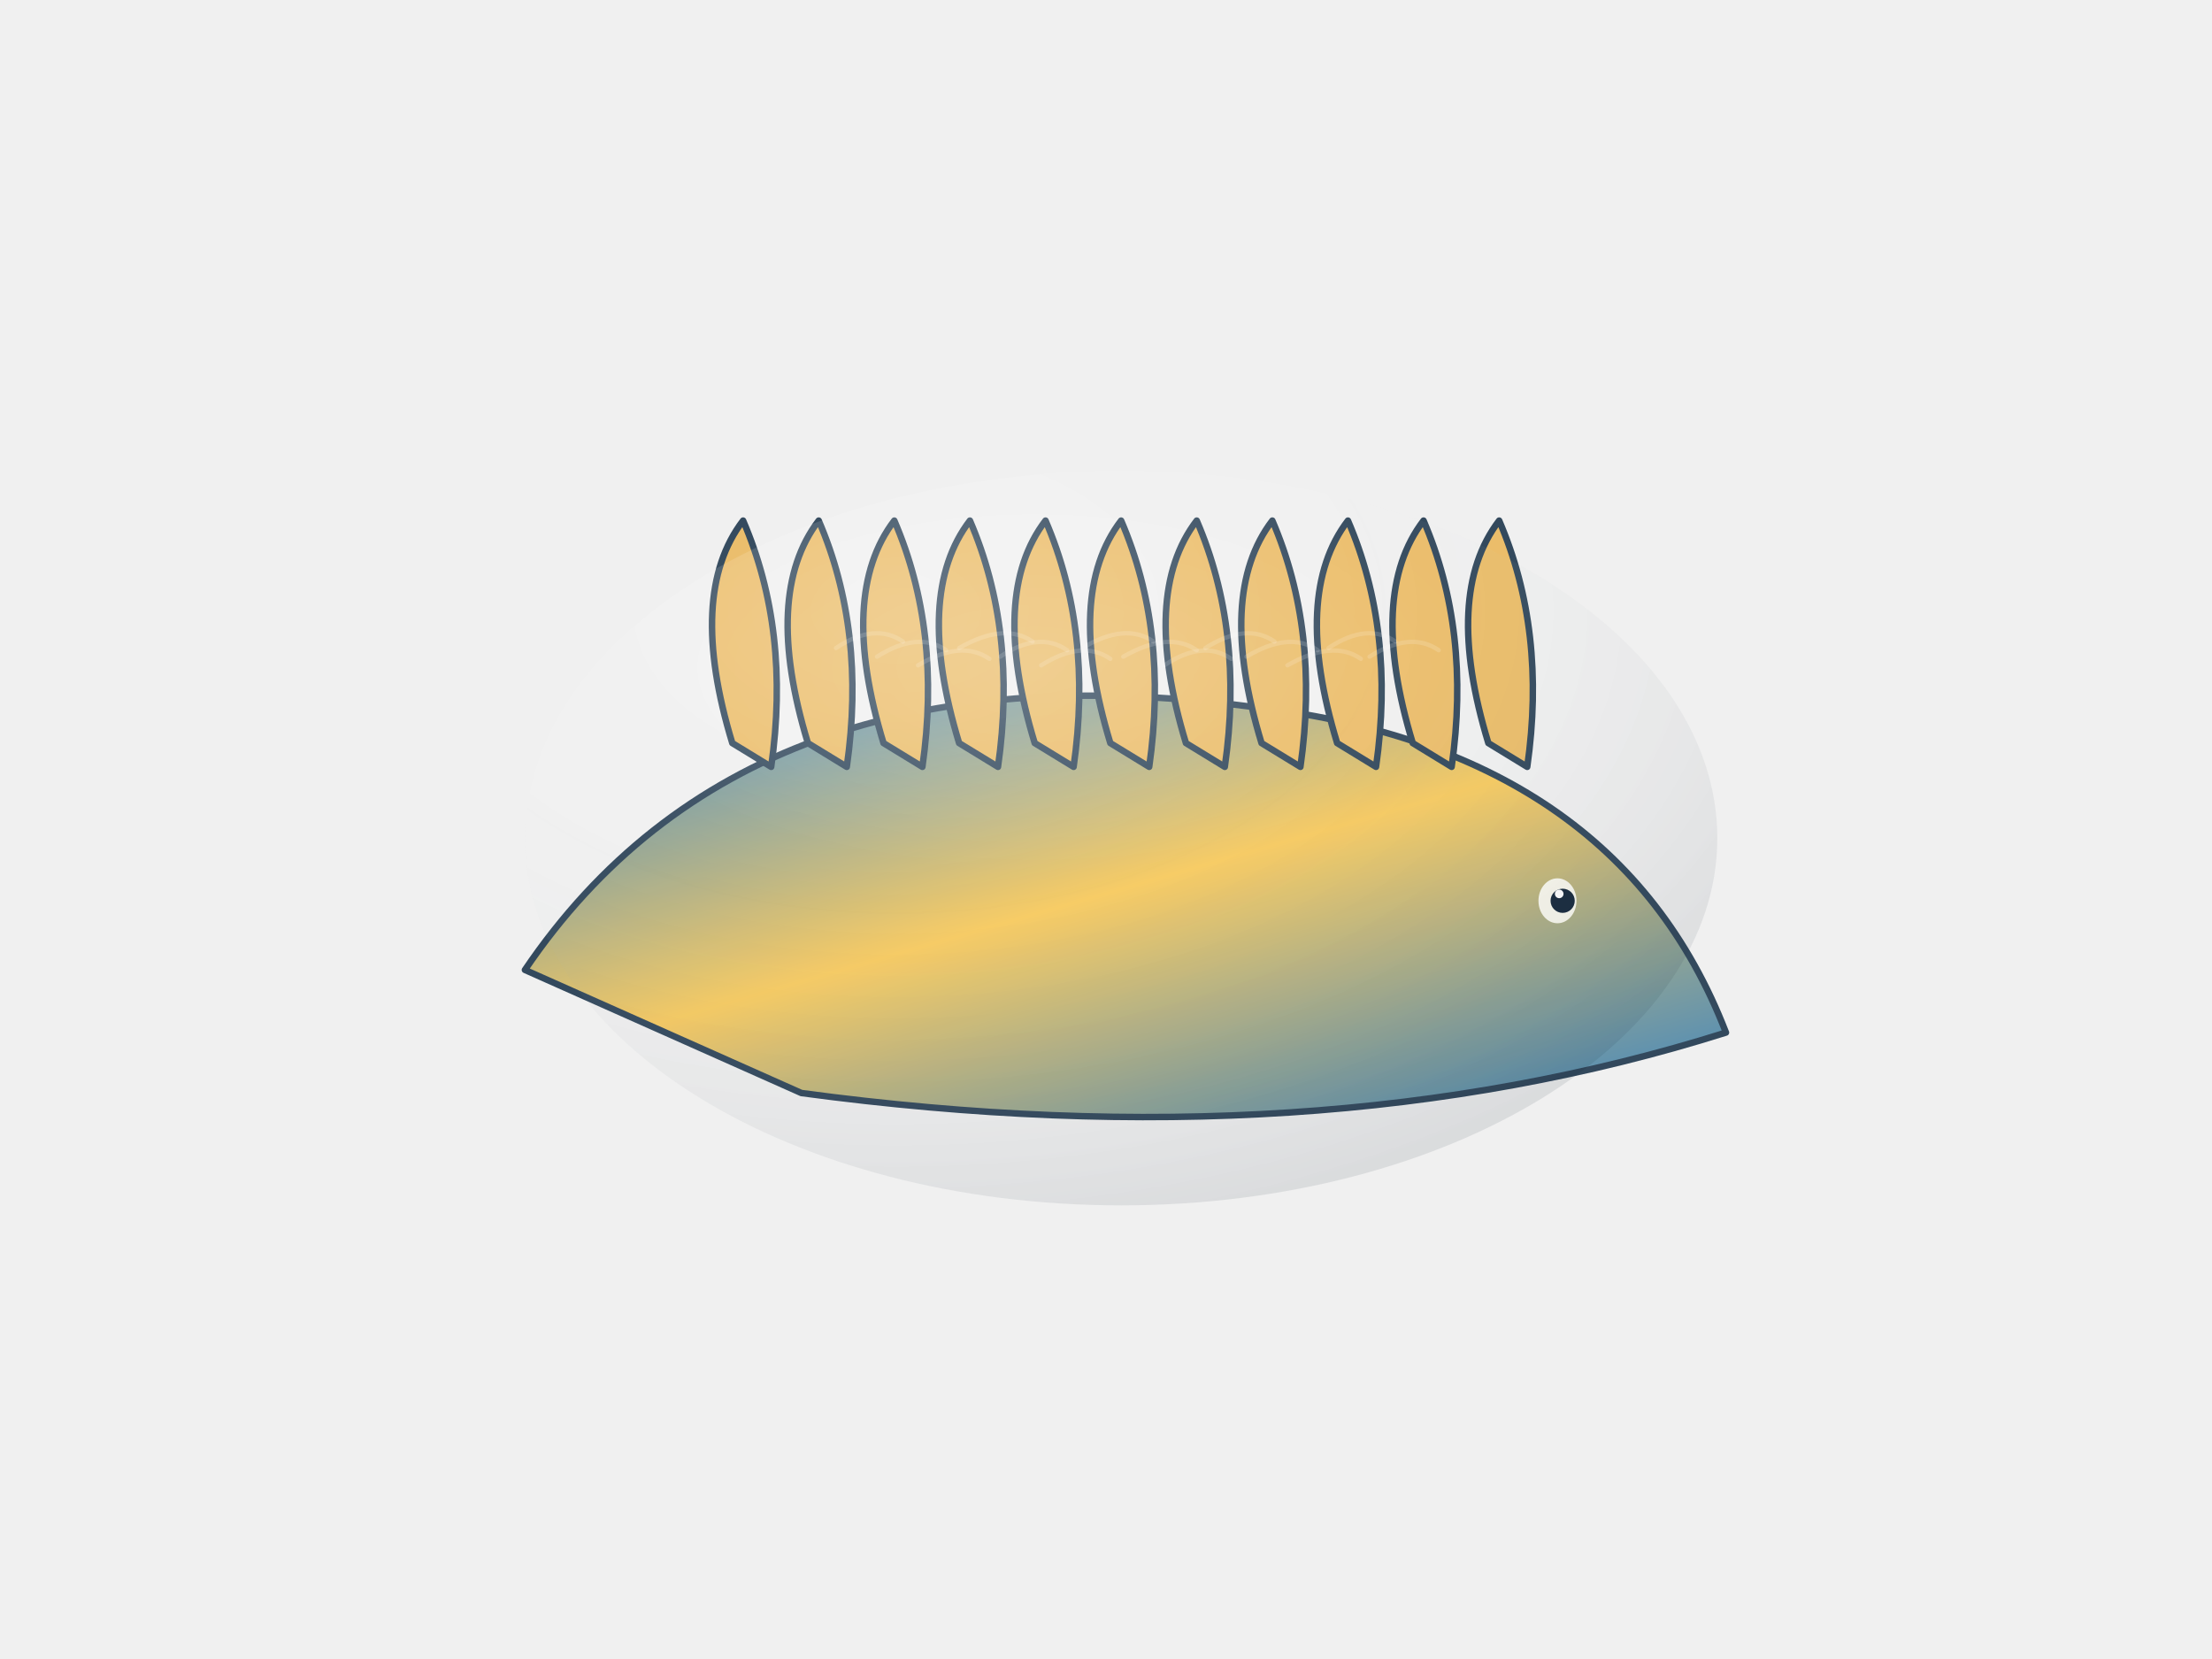
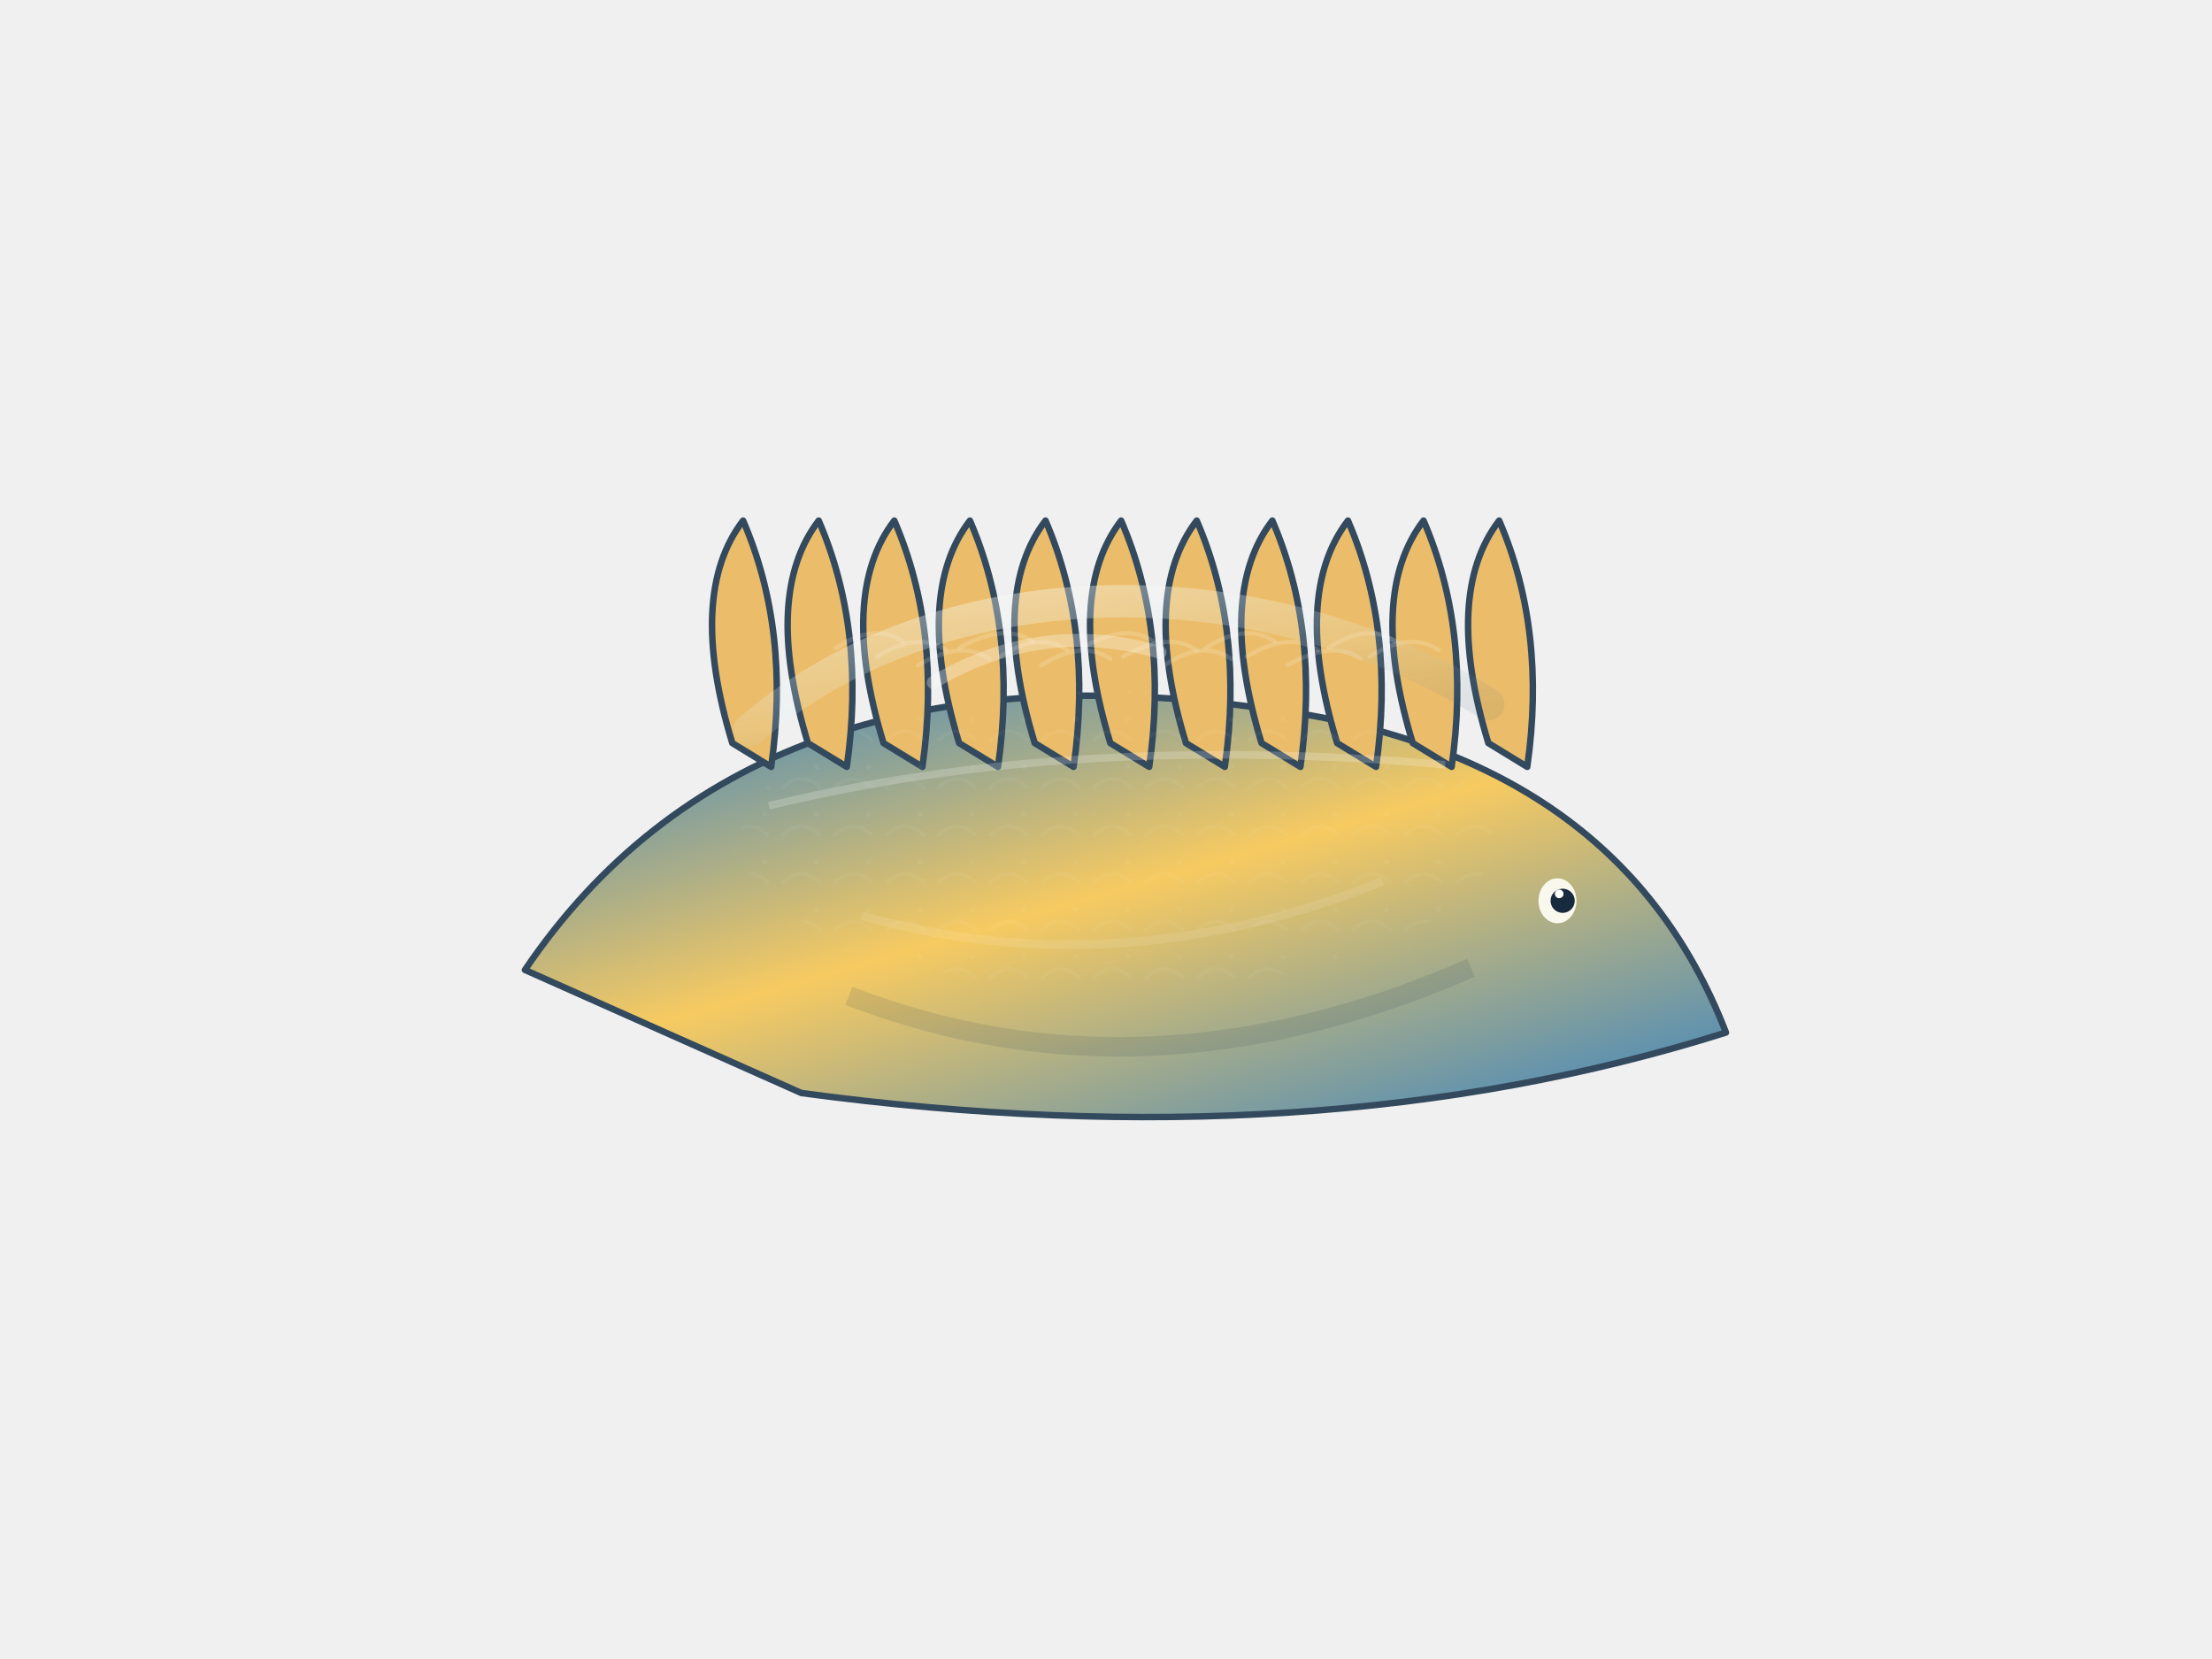
<svg xmlns="http://www.w3.org/2000/svg" width="1536" height="1152" viewBox="0 0 1024 768" role="img" aria-label="파란갯민숭달팽이">
  <defs>
    <linearGradient id="body" x1=".08" y1=".05" x2=".87" y2="1">
      <stop stop-color="#4d8bb8" />
      <stop offset=".47" stop-color="#f7ca61" />
      <stop offset="1" stop-color="#4d8bb8" />
    </linearGradient>
    <linearGradient id="fin" x1="0" y1="0" x2="1" y2="1">
      <stop stop-color="#f7ca61" />
      <stop offset="1" stop-color="#4d8bb8" />
    </linearGradient>
    <radialGradient id="sheen" cx=".31" cy=".19" r=".85">
      <stop stop-color="#ffffff" stop-opacity=".38" />
      <stop offset=".48" stop-color="#ffffff" stop-opacity=".06" />
      <stop offset="1" stop-color="#071729" stop-opacity=".18" />
    </radialGradient>
    <radialGradient id="gloss">
      <stop stop-color="#ffffff" stop-opacity=".33" />
      <stop offset="1" stop-color="#ffffff" stop-opacity="0" />
    </radialGradient>
  </defs>
  <g>
    <path d="M243 449 Q346 297 578 327 Q748 346 799 478 Q609 538 371 506 Z" fill="url(#body)" stroke="#33495d" stroke-width="3" stroke-linejoin="round" stroke-linecap="round" />
    <path d="M339 344 Q318 275 344 241 Q366 292 357 355 Z" fill="#ebbd6a" stroke="#33495d" stroke-width="3" stroke-linejoin="round" stroke-linecap="round" />
    <path d="M374 344 Q353 275 379 241 Q401 292 392 355 Z" fill="#ebbd6a" stroke="#33495d" stroke-width="3" stroke-linejoin="round" stroke-linecap="round" />
    <path d="M409 344 Q388 275 414 241 Q436 292 427 355 Z" fill="#ebbd6a" stroke="#33495d" stroke-width="3" stroke-linejoin="round" stroke-linecap="round" />
    <path d="M444 344 Q423 275 449 241 Q471 292 462 355 Z" fill="#ebbd6a" stroke="#33495d" stroke-width="3" stroke-linejoin="round" stroke-linecap="round" />
    <path d="M479 344 Q458 275 484 241 Q506 292 497 355 Z" fill="#ebbd6a" stroke="#33495d" stroke-width="3" stroke-linejoin="round" stroke-linecap="round" />
    <path d="M514 344 Q493 275 519 241 Q541 292 532 355 Z" fill="#ebbd6a" stroke="#33495d" stroke-width="3" stroke-linejoin="round" stroke-linecap="round" />
    <path d="M549 344 Q528 275 554 241 Q576 292 567 355 Z" fill="#ebbd6a" stroke="#33495d" stroke-width="3" stroke-linejoin="round" stroke-linecap="round" />
    <path d="M584 344 Q563 275 589 241 Q611 292 602 355 Z" fill="#ebbd6a" stroke="#33495d" stroke-width="3" stroke-linejoin="round" stroke-linecap="round" />
    <path d="M619 344 Q598 275 624 241 Q646 292 637 355 Z" fill="#ebbd6a" stroke="#33495d" stroke-width="3" stroke-linejoin="round" stroke-linecap="round" />
    <path d="M654 344 Q633 275 659 241 Q681 292 672 355 Z" fill="#ebbd6a" stroke="#33495d" stroke-width="3" stroke-linejoin="round" stroke-linecap="round" />
    <path d="M689 344 Q668 275 694 241 Q716 292 707 355 Z" fill="#ebbd6a" stroke="#33495d" stroke-width="3" stroke-linejoin="round" stroke-linecap="round" />
    <ellipse cx="721" cy="417" rx="8.8" ry="10.4" fill="#f9f8ed" />
    <circle cx="723.4" cy="417" r="5.6" fill="#182a3d" />
    <circle cx="721.8" cy="413.8" r="2.0" fill="#fff" />
  </g>
  <g>
    <path d="M387 300 q18 -12 31 -3" fill="none" stroke="#ffffff" stroke-width="2" stroke-linejoin="round" stroke-linecap="round" opacity=".15" />
    <path d="M406 304 q19 -12 32 -3" fill="none" stroke="#ffffff" stroke-width="2" stroke-linejoin="round" stroke-linecap="round" opacity=".15" />
    <path d="M425 308 q20 -12 33 -3" fill="none" stroke="#ffffff" stroke-width="2" stroke-linejoin="round" stroke-linecap="round" opacity=".15" />
    <path d="M444 300 q21 -12 34 -3" fill="none" stroke="#ffffff" stroke-width="2" stroke-linejoin="round" stroke-linecap="round" opacity=".15" />
    <path d="M463 304 q18 -12 31 -3" fill="none" stroke="#ffffff" stroke-width="2" stroke-linejoin="round" stroke-linecap="round" opacity=".15" />
    <path d="M482 308 q19 -12 32 -3" fill="none" stroke="#ffffff" stroke-width="2" stroke-linejoin="round" stroke-linecap="round" opacity=".15" />
    <path d="M501 300 q20 -12 33 -3" fill="none" stroke="#ffffff" stroke-width="2" stroke-linejoin="round" stroke-linecap="round" opacity=".15" />
    <path d="M520 304 q21 -12 34 -3" fill="none" stroke="#ffffff" stroke-width="2" stroke-linejoin="round" stroke-linecap="round" opacity=".15" />
    <path d="M539 308 q18 -12 31 -3" fill="none" stroke="#ffffff" stroke-width="2" stroke-linejoin="round" stroke-linecap="round" opacity=".15" />
    <path d="M558 300 q19 -12 32 -3" fill="none" stroke="#ffffff" stroke-width="2" stroke-linejoin="round" stroke-linecap="round" opacity=".15" />
    <path d="M577 304 q20 -12 33 -3" fill="none" stroke="#ffffff" stroke-width="2" stroke-linejoin="round" stroke-linecap="round" opacity=".15" />
    <path d="M596 308 q21 -12 34 -3" fill="none" stroke="#ffffff" stroke-width="2" stroke-linejoin="round" stroke-linecap="round" opacity=".15" />
    <path d="M615 300 q18 -12 31 -3" fill="none" stroke="#ffffff" stroke-width="2" stroke-linejoin="round" stroke-linecap="round" opacity=".15" />
    <path d="M634 304 q19 -12 32 -3" fill="none" stroke="#ffffff" stroke-width="2" stroke-linejoin="round" stroke-linecap="round" opacity=".15" />
  </g>
-   <ellipse cx="519" cy="388" rx="276" ry="170" fill="url(#sheen)" opacity=".49" />
-   <ellipse cx="479" cy="309" rx="211" ry="95" fill="url(#gloss)" opacity=".44" />
+   <defs id="v32-materials">
+     <linearGradient id="v32-rim" x1="0" y1="0" x2=".85" y2="1">
+       <stop stop-color="#fffaf0" stop-opacity=".7" />
+       <stop offset=".58" stop-color="#e5faff" stop-opacity=".20" />
+       <stop offset="1" stop-color="#23465b" stop-opacity=".13" />
+     </linearGradient>
+     <linearGradient id="v32-fin" x1="0" y1="0" x2="1" y2="1">
+       <stop stop-color="#fff" stop-opacity=".52" />
+       <stop offset=".47" stop-color="#fff" stop-opacity=".06" />
+       <stop offset="1" stop-color="#102a48" stop-opacity=".21" />
+     </linearGradient>
+     <radialGradient id="v32-pearl" cx=".36" cy=".25" r=".75">
+       <stop stop-color="#fff" stop-opacity=".6" />
+       <stop offset=".40" stop-color="#fff" stop-opacity=".14" />
+       <stop offset="1" stop-color="#031d32" stop-opacity=".14" />
+     </radialGradient>
+     <pattern id="v32-micro" width="24" height="22" patternUnits="userSpaceOnUse">
+       <path d="M2 13 Q11 4 20 13" stroke="#fff" stroke-opacity=".13" stroke-width="1.7" fill="none" />
+       <circle cx="18" cy="3" r="1.2" fill="#fff" opacity=".16" />
+     </pattern>
+   </defs>
+   <g id="v32-polish" pointer-events="none">
+     <path d="M347 338 C440 258 589 263 689 326" fill="none" stroke="url(#v32-rim)" stroke-width="15" stroke-linecap="round" opacity=".65" />
+     <path d="M393 461 Q530 514 681 448" fill="none" stroke="#16354d" stroke-width="9" opacity=".12" />
+     <path d="M356 373 Q496 339 669 354" fill="none" stroke="#fff" stroke-width="3.5" opacity=".20" />
+     <path d="M399 424 Q518 457 640 408" fill="none" stroke="#fff" stroke-width="4" opacity=".10" />
+     <ellipse cx="517" cy="389" rx="174" ry="69" fill="url(#v32-micro)" opacity=".30" />
+     <path d="M432 316 Q482 286 537 302" fill="none" stroke="#fff" stroke-opacity=".29" stroke-width="6" stroke-linecap="round" />
+   </g>
</svg>
